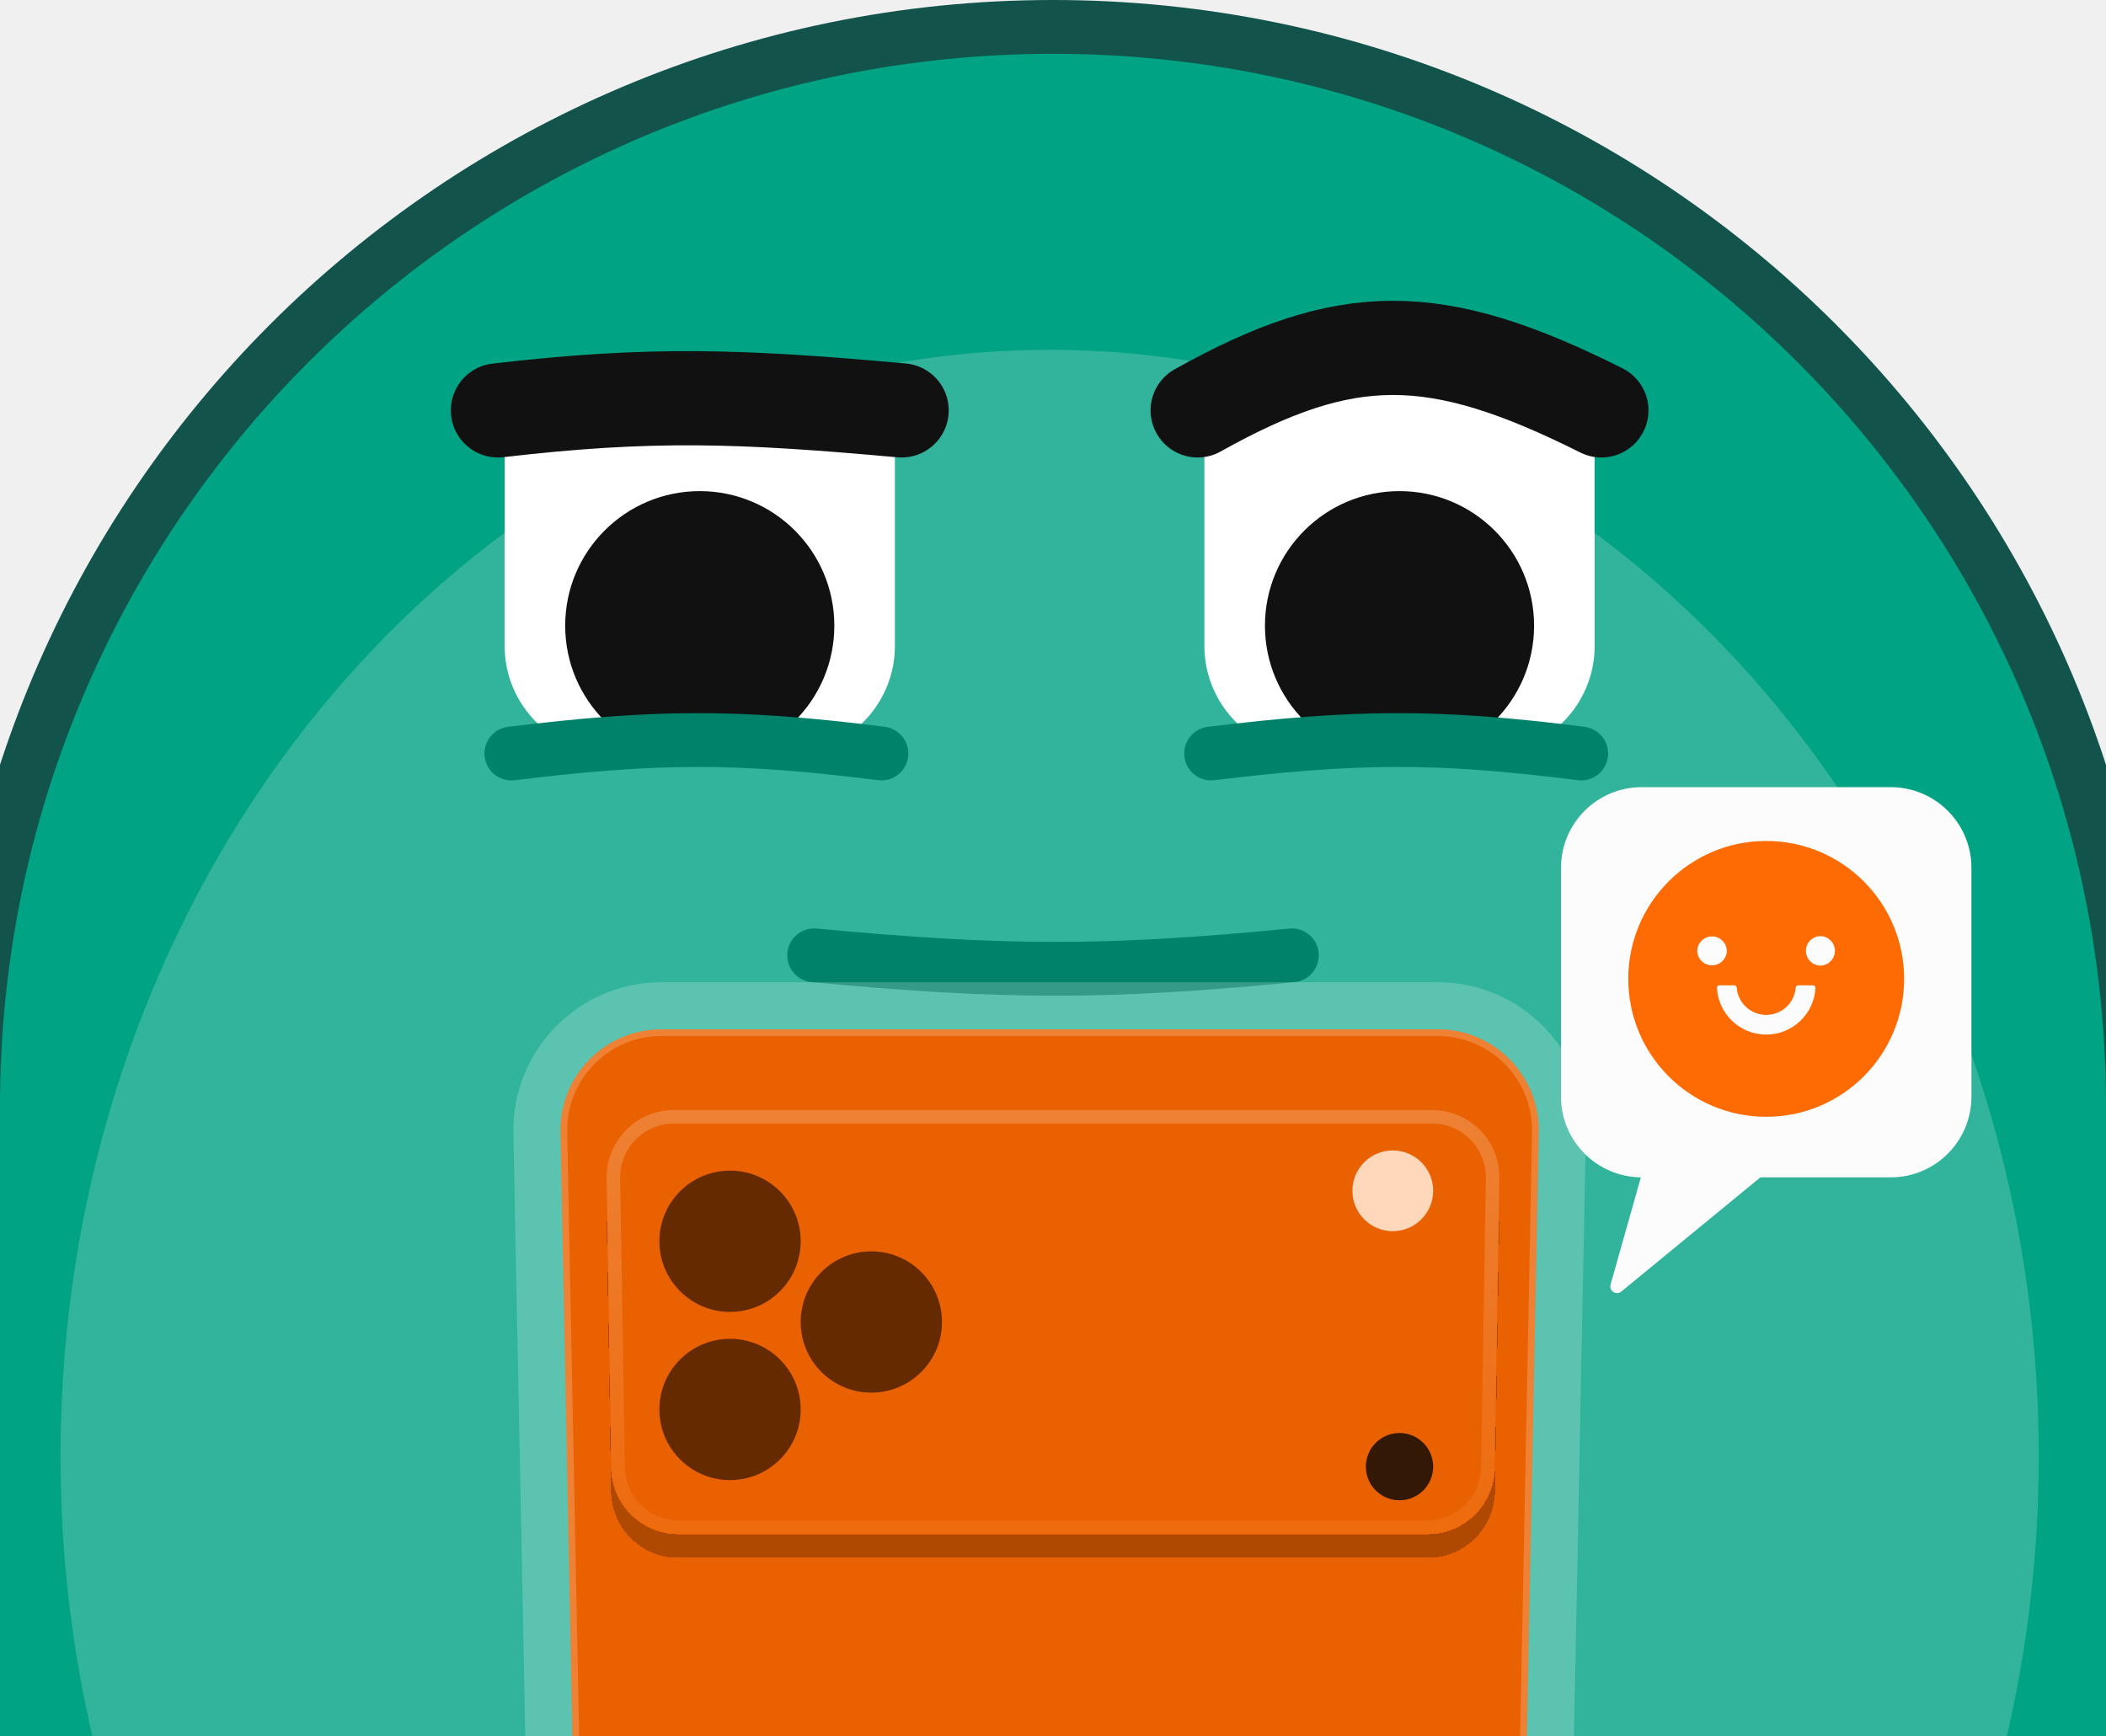
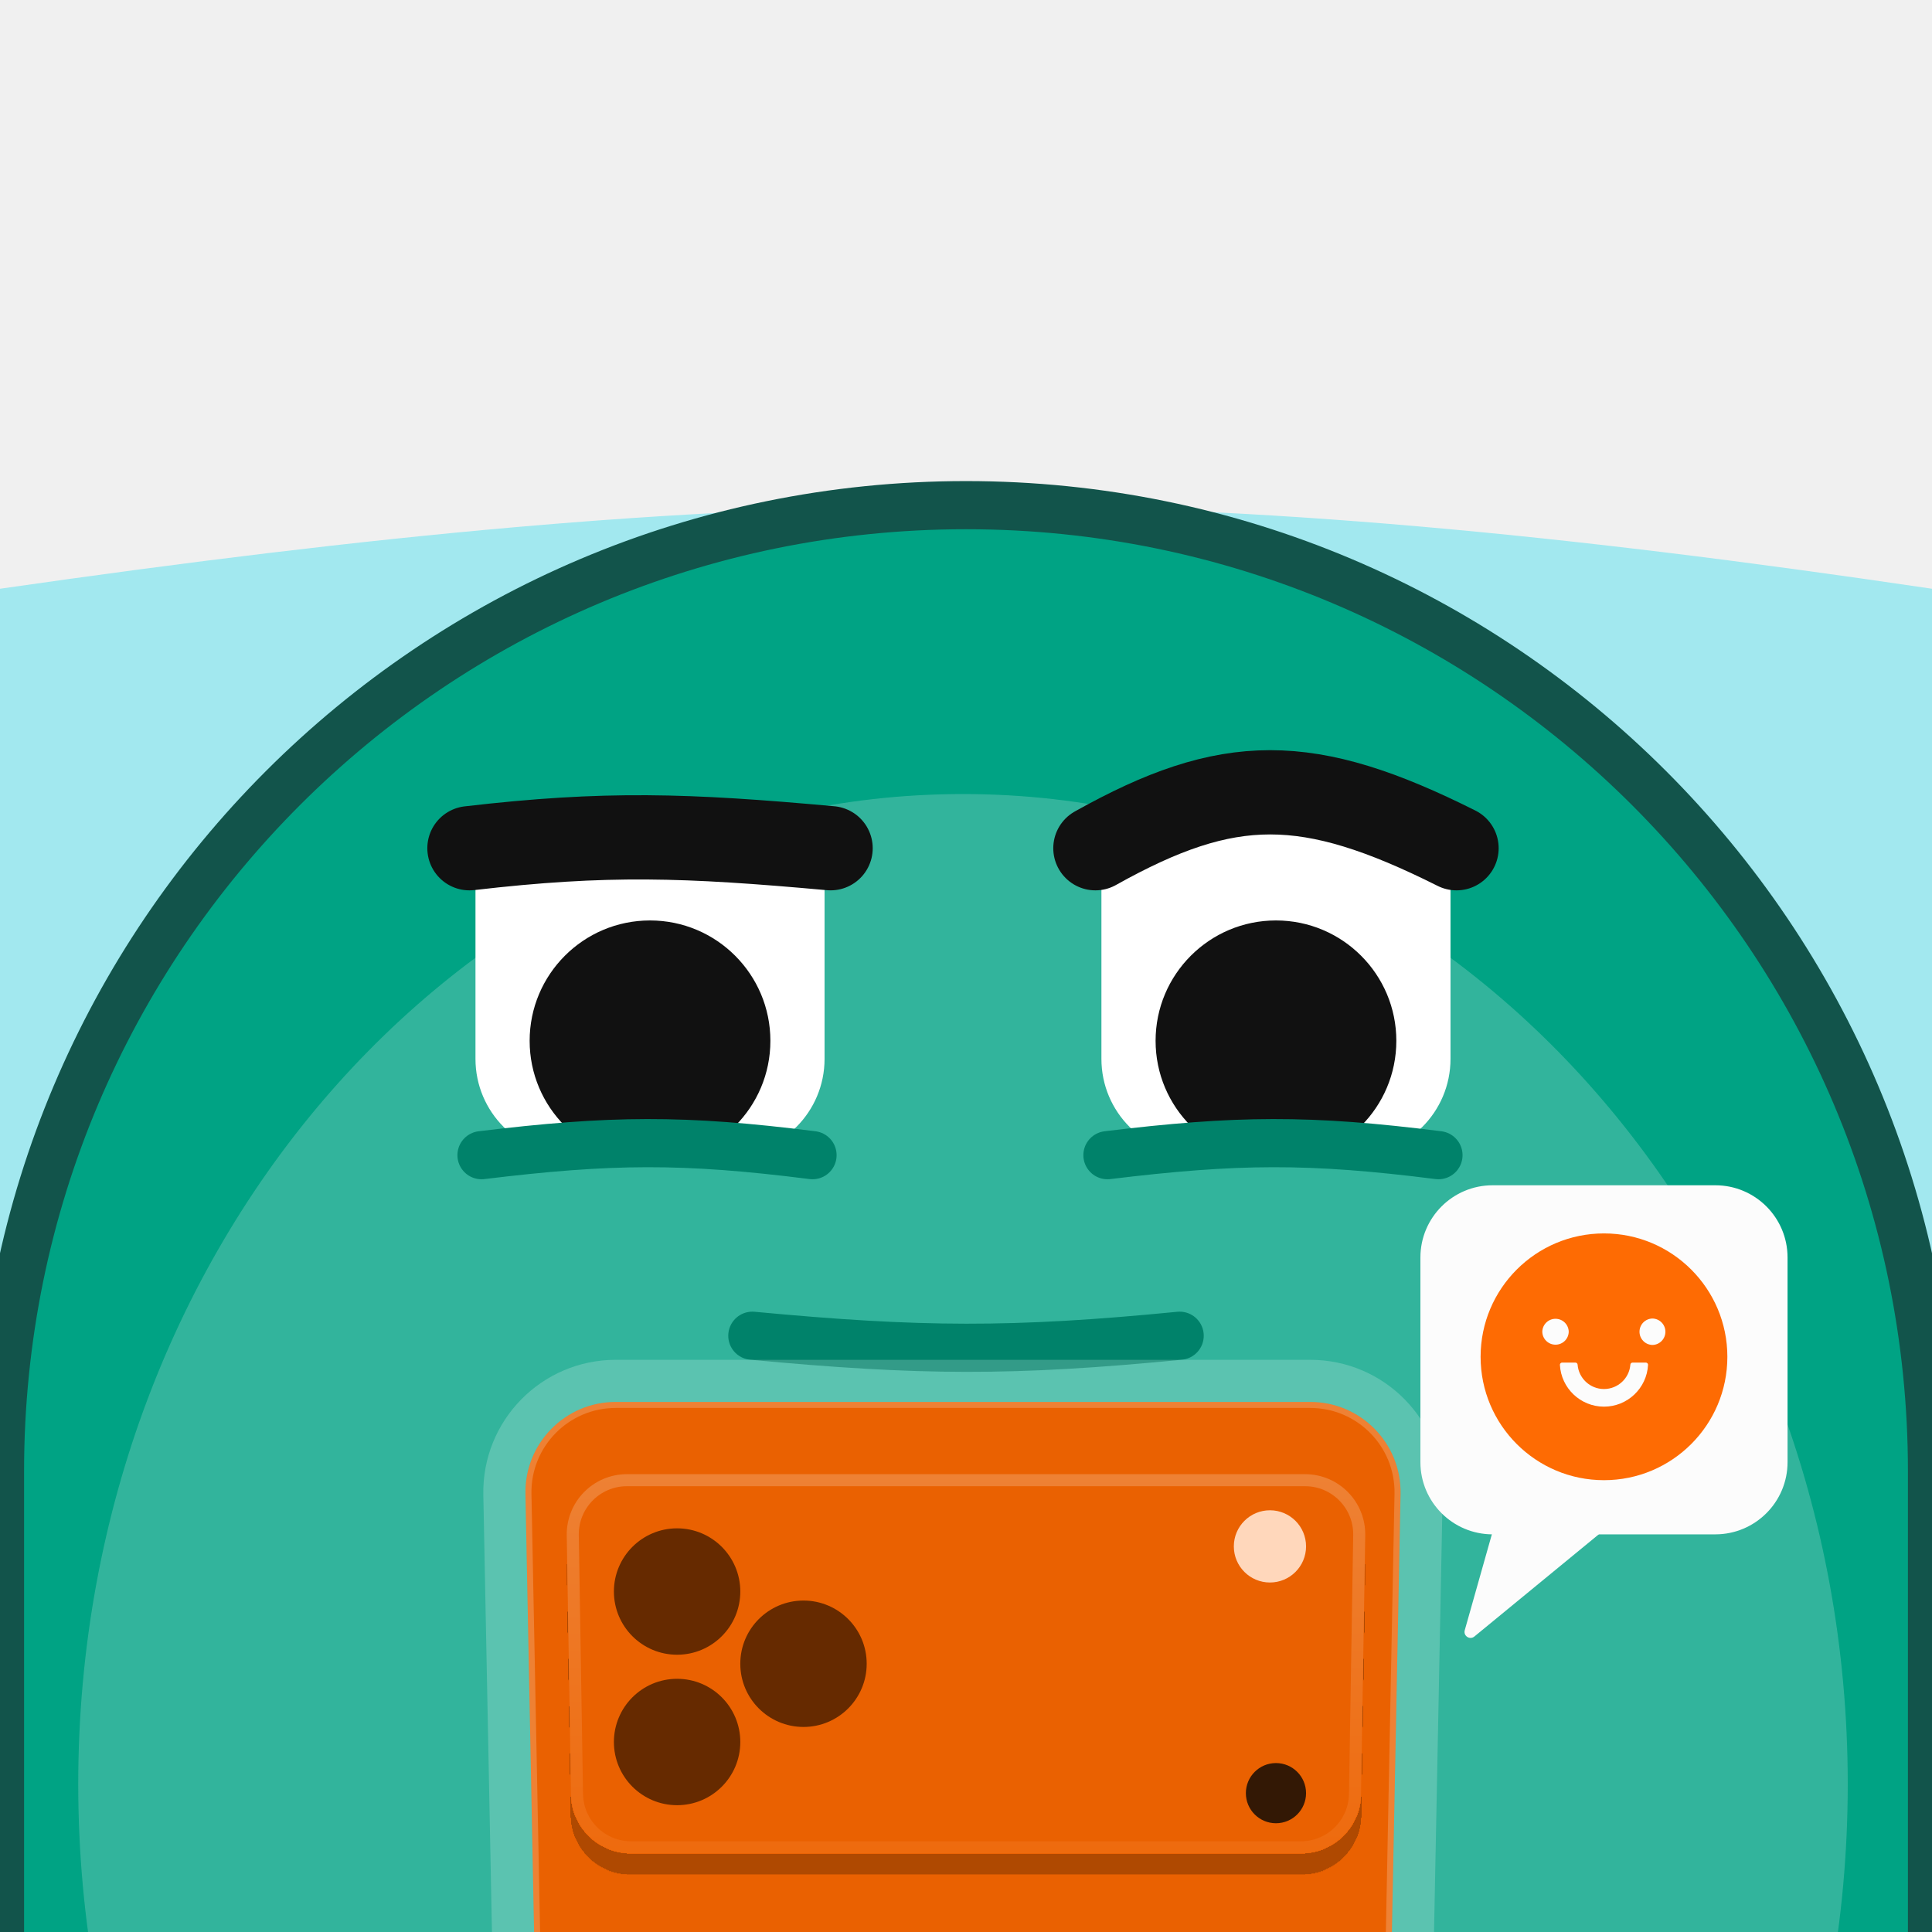
- <svg xmlns="http://www.w3.org/2000/svg" width="313" height="258" viewBox="0 0 313 258" fill="none">
-   <g clip-path="url(#clip0_157_801)">
-     <path d="M-4 164.5C-4 75.858 67.858 4 156.5 4C245.142 4 317 75.858 317 164.5V279H-4V164.5Z" fill="#00A384" />
-     <ellipse opacity="0.2" cx="156" cy="216.5" rx="147" ry="164.5" fill="#FCFCFC" />
-     <path d="M121 142C148.725 144.611 164.276 144.722 192 142" stroke="#00826A" stroke-width="8" stroke-linecap="round" />
-     <path d="M133 59H75V96C75 104.837 82.163 112 91 112H117C125.837 112 133 104.837 133 96V59Z" fill="white" />
-     <path d="M74 61C96.685 58.362 109.953 58.825 134 61" stroke="#111111" stroke-width="14" stroke-linecap="round" />
-     <circle cx="104" cy="93" r="20" fill="#111111" />
-     <path d="M76 112C97.477 109.389 109.524 109.278 131 112" stroke="#00826A" stroke-width="8" stroke-linecap="round" />
-     <path d="M179 55H237V96C237 104.837 229.837 112 221 112H195C186.163 112 179 104.837 179 96V55Z" fill="white" />
-     <path d="M178 61C200.146 48.614 213.283 48.612 238 61" stroke="#111111" stroke-width="14" stroke-linecap="round" />
-     <circle cx="208" cy="93" r="20" fill="#111111" />
-     <path d="M180 112C201.477 109.389 213.524 109.278 235 112" stroke="#00826A" stroke-width="8" stroke-linecap="round" />
-     <path d="M83.302 168.296C83.136 159.898 89.899 153 98.299 153H213.701C222.101 153 228.864 159.898 228.698 168.296L226.744 267.296C226.583 275.463 219.916 282 211.747 282H100.253C92.085 282 85.418 275.463 85.256 267.296L83.302 168.296Z" fill="#EA6101" />
-     <path d="M98.299 153.5H213.701C221.821 153.5 228.358 160.168 228.198 168.286L226.244 267.286C226.088 275.181 219.643 281.5 211.747 281.5H100.253C92.356 281.5 85.912 275.181 85.756 267.286L83.802 168.286C83.644 160.294 89.976 153.709 97.92 153.505L98.299 153.5Z" stroke="white" stroke-opacity="0.2" />
-     <path d="M213.701 149.5C224.061 149.5 232.402 158.007 232.197 168.365L230.243 267.365C230.044 277.438 221.822 285.5 211.747 285.5H100.253C90.178 285.5 81.956 277.438 81.757 267.365L79.803 168.365C79.598 158.007 87.939 149.5 98.299 149.5H213.701Z" stroke="white" stroke-opacity="0.2" stroke-width="7" />
-     <g filter="url(#filter0_d_157_801)">
-       <path d="M90.166 175.164C90.075 169.577 94.578 165 100.165 165H212.835C218.422 165 222.925 169.577 222.834 175.164L222.131 218.164C222.041 223.622 217.591 228 212.132 228H100.868C95.409 228 90.959 223.622 90.87 218.164L90.166 175.164Z" fill="#EA6101" />
-       <path d="M100.165 166H212.835C217.863 166 221.916 170.12 221.834 175.147L221.131 218.147C221.05 223.06 217.045 227 212.132 227H100.868C95.955 227 91.95 223.06 91.869 218.147L91.166 175.147C91.084 170.12 95.137 166 100.165 166Z" stroke="url(#paint0_linear_157_801)" stroke-opacity="0.2" stroke-width="2" />
+ <svg xmlns="http://www.w3.org/2000/svg" width="436" height="436" viewBox="0 0 436 436" fill="none">
+   <g clip-path="url(#clip0_1073_145)">
+     <path d="M0 132.863C170.269 108.389 265.732 107.638 436 132.863V446.997H0V132.863Z" fill="#A2E8EF" />
+     <g clip-path="url(#clip1_1073_145)">
+       <path d="M0 332C0 211.602 97.602 114 218 114V114C338.398 114 436 211.602 436 332V487.52H0V332Z" fill="#00A384" />
+       <ellipse opacity="0.2" cx="217.321" cy="402.629" rx="199.664" ry="223.433" fill="#FCFCFC" />
+       <path d="M169.782 301.439C207.439 304.986 228.561 305.136 266.218 301.439" stroke="#00826A" stroke-width="10.866" stroke-linecap="round" />
+       <path d="M186.081 188.704H107.302V238.96C107.302 250.962 117.032 260.692 129.034 260.692H164.349C176.351 260.692 186.081 250.962 186.081 238.96V188.704Z" fill="white" />
+       <path d="M105.944 191.421C136.756 187.837 154.777 188.467 187.439 191.42" stroke="#111111" stroke-width="19.016" stroke-linecap="round" />
+       <circle cx="146.691" cy="234.885" r="27.165" fill="#111111" />
+       <path d="M108.661 260.692C137.832 257.145 154.194 256.995 183.365 260.692" stroke="#00826A" stroke-width="10.866" stroke-linecap="round" />
+       <path d="M248.561 183.271H327.339V238.959C327.339 250.962 317.61 260.692 305.607 260.692H270.293C258.29 260.692 248.561 250.962 248.561 238.959V183.271Z" fill="white" />
+       <path d="M247.203 191.421C277.282 174.597 295.126 174.595 328.698 191.421" stroke="#111111" stroke-width="19.016" stroke-linecap="round" />
+       <circle cx="287.95" cy="234.885" r="27.165" fill="#111111" />
+       <path d="M249.919 260.692C279.09 257.145 295.452 256.995 324.623 260.692" stroke="#00826A" stroke-width="10.866" stroke-linecap="round" />
+       <path d="M118.579 337.156C118.353 325.749 127.539 316.38 138.948 316.38H295.694C307.103 316.38 316.289 325.749 316.064 337.156L313.409 471.623C313.19 482.717 304.135 491.595 293.039 491.595H141.603C130.507 491.595 121.452 482.717 121.233 471.623L118.579 337.156Z" fill="#EA6101" />
+       <path d="M138.949 317.059H295.694C306.723 317.059 315.602 326.116 315.384 337.143L312.73 471.61C312.518 482.333 303.765 490.916 293.04 490.916H141.603C130.877 490.916 122.123 482.333 121.912 471.61L119.257 337.143C119.04 326.116 127.92 317.059 138.949 317.059Z" stroke="white" stroke-opacity="0.2" stroke-width="1.358" />
+       <path d="M295.694 311.626C309.766 311.626 321.095 323.181 320.817 337.25L318.163 471.717C317.893 485.399 306.724 496.349 293.04 496.349H141.603C127.919 496.349 116.75 485.399 116.48 471.717L113.826 337.25C113.548 323.181 124.877 311.626 138.949 311.626H295.694Z" stroke="white" stroke-opacity="0.2" stroke-width="9.508" />
+       <g filter="url(#filter0_d_1073_145)">
+         <path d="M127.902 346.484C127.777 338.897 133.894 332.679 141.482 332.679H294.517C302.106 332.679 308.222 338.897 308.098 346.484L307.143 404.889C307.022 412.303 300.977 418.249 293.562 418.249H142.437C135.023 418.249 128.978 412.303 128.857 404.889L127.902 346.484Z" fill="#EA6101" />
+         <path d="M141.482 334.038H294.518C301.347 334.038 306.852 339.633 306.74 346.461L305.785 404.867C305.676 411.539 300.236 416.891 293.562 416.891H142.438C135.764 416.891 130.324 411.539 130.215 404.867L129.26 346.461C129.148 339.633 134.653 334.038 141.482 334.038Z" stroke="url(#paint0_linear_1073_145)" stroke-opacity="0.2" stroke-width="2.717" />
+       </g>
+       <circle cx="287.95" cy="404.667" r="6.791" fill="#331805" />
+       <circle cx="286.592" cy="348.978" r="8.15" fill="#FFD7BB" />
+       <circle cx="152.804" cy="359.165" r="14.262" fill="#662A00" />
+       <circle cx="152.804" cy="393.122" r="14.262" fill="#662A00" />
+       <circle cx="181.327" cy="375.464" r="14.262" fill="#662A00" />
+       <path d="M363.615 340.829H339.233C338.625 340.829 338.091 341.233 337.926 341.817L330.555 367.9C330.193 369.18 331.696 370.163 332.724 369.319L364.477 343.236C365.462 342.427 364.89 340.829 363.615 340.829Z" fill="#FCFCFC" />
+       <rect x="320.548" y="267.483" width="82.854" height="78.779" rx="16.299" fill="#FCFCFC" />
+       <path d="M361.975 278.349C346.599 278.349 334.131 290.817 334.131 306.193C334.131 321.57 346.599 334.037 361.975 334.037C377.352 334.037 389.819 321.57 389.819 306.193C389.819 290.817 377.352 278.349 361.975 278.349ZM348.053 300.537C348.069 299.757 348.39 299.013 348.948 298.467C349.506 297.92 350.255 297.614 351.036 297.614C351.817 297.614 352.567 297.92 353.125 298.467C353.682 299.013 354.004 299.757 354.02 300.537C354.004 301.318 353.682 302.061 353.125 302.608C352.567 303.154 351.817 303.46 351.036 303.46C350.255 303.46 349.506 303.154 348.948 302.608C348.39 302.061 348.069 301.318 348.053 300.537ZM361.975 317.443C356.661 317.443 352.304 313.26 352.031 308.02C352.027 307.953 352.038 307.886 352.061 307.822C352.085 307.759 352.121 307.701 352.167 307.653C352.214 307.604 352.27 307.565 352.332 307.538C352.394 307.512 352.461 307.498 352.528 307.498H355.517C355.779 307.498 356.002 307.697 356.021 307.958C356.257 311.035 358.836 313.465 361.975 313.465C365.114 313.465 367.699 311.035 367.929 307.958C367.948 307.697 368.172 307.498 368.433 307.498H371.422C371.49 307.498 371.556 307.512 371.618 307.538C371.68 307.565 371.736 307.604 371.783 307.653C371.829 307.701 371.866 307.759 371.889 307.822C371.912 307.886 371.923 307.953 371.919 308.02C371.646 313.26 367.289 317.443 361.975 317.443ZM372.914 303.521C372.133 303.505 371.39 303.183 370.843 302.626C370.297 302.068 369.991 301.318 369.991 300.537C369.991 299.756 370.297 299.007 370.843 298.449C371.39 297.891 372.133 297.57 372.914 297.554C373.695 297.57 374.438 297.891 374.984 298.449C375.531 299.007 375.837 299.756 375.837 300.537C375.837 301.318 375.531 302.068 374.984 302.626C374.438 303.183 373.695 303.505 372.914 303.521Z" fill="#FE6B03" />
    </g>
-     <circle cx="208" cy="218" r="5" fill="#331805" />
-     <circle cx="207" cy="177" r="6" fill="#FFD7BB" />
-     <circle cx="108.5" cy="184.5" r="10.5" fill="#662A00" />
-     <circle cx="108.5" cy="209.5" r="10.5" fill="#662A00" />
-     <circle cx="129.5" cy="196.5" r="10.5" fill="#662A00" />
-     <path d="M263.707 171H245.757C245.309 171 244.916 171.297 244.794 171.728L239.367 190.931C239.101 191.873 240.208 192.597 240.964 191.976L264.342 172.773C265.067 172.177 264.646 171 263.707 171Z" fill="#FCFCFC" />
-     <rect x="232" y="117" width="61" height="58" rx="12" fill="#FCFCFC" />
-     <path d="M262.5 125C251.179 125 242 134.179 242 145.5C242 156.821 251.179 166 262.5 166C273.821 166 283 156.821 283 145.5C283 134.179 273.821 125 262.5 125ZM252.25 141.336C252.262 140.761 252.498 140.214 252.909 139.812C253.32 139.409 253.872 139.184 254.446 139.184C255.021 139.184 255.573 139.409 255.984 139.812C256.395 140.214 256.631 140.761 256.643 141.336C256.631 141.911 256.395 142.458 255.984 142.86C255.573 143.263 255.021 143.488 254.446 143.488C253.872 143.488 253.32 143.263 252.909 142.86C252.498 142.458 252.262 141.911 252.25 141.336ZM262.5 153.782C258.588 153.782 255.38 150.703 255.179 146.845C255.176 146.796 255.184 146.746 255.201 146.7C255.218 146.653 255.245 146.611 255.279 146.575C255.313 146.539 255.355 146.51 255.4 146.49C255.446 146.471 255.495 146.461 255.545 146.461H257.746C257.938 146.461 258.103 146.607 258.116 146.8C258.29 149.065 260.189 150.854 262.5 150.854C264.811 150.854 266.714 149.065 266.884 146.8C266.897 146.607 267.062 146.461 267.254 146.461H269.455C269.505 146.461 269.554 146.471 269.6 146.49C269.645 146.51 269.687 146.539 269.721 146.575C269.755 146.611 269.782 146.653 269.799 146.7C269.816 146.746 269.824 146.796 269.821 146.845C269.62 150.703 266.412 153.782 262.5 153.782ZM270.554 143.532C269.979 143.521 269.432 143.284 269.029 142.873C268.627 142.463 268.402 141.911 268.402 141.336C268.402 140.761 268.627 140.209 269.029 139.798C269.432 139.388 269.979 139.151 270.554 139.14C271.128 139.151 271.676 139.388 272.078 139.798C272.48 140.209 272.706 140.761 272.706 141.336C272.706 141.911 272.48 142.463 272.078 142.873C271.676 143.284 271.128 143.521 270.554 143.532Z" fill="#FE6B03" />
+     <path d="M0 332C0 211.602 97.602 114 218 114V114C338.398 114 436 211.602 436 332V487.52H0V332Z" stroke="#12544B" stroke-width="10.866" />
  </g>
-   <path d="M-4 164.5C-4 75.858 67.858 4 156.5 4C245.142 4 317 75.858 317 164.5V279H-4V164.5Z" stroke="#12544B" stroke-width="8" />
  <defs>
-     <filter id="filter0_d_157_801" x="90.165" y="165" width="132.67" height="66.5" filterUnits="userSpaceOnUse" color-interpolation-filters="sRGB">
+     <filter id="filter0_d_1073_145" x="127.9" y="332.679" width="180.2" height="90.324" filterUnits="userSpaceOnUse" color-interpolation-filters="sRGB">
      <feFlood flood-opacity="0" result="BackgroundImageFix" />
      <feColorMatrix in="SourceAlpha" type="matrix" values="0 0 0 0 0 0 0 0 0 0 0 0 0 0 0 0 0 0 127 0" result="hardAlpha" />
-       <feOffset dy="3.5" />
+       <feOffset dy="4.754" />
      <feComposite in2="hardAlpha" operator="out" />
      <feColorMatrix type="matrix" values="0 0 0 0 0 0 0 0 0 0 0 0 0 0 0 0 0 0 0.25 0" />
-       <feBlend mode="normal" in2="BackgroundImageFix" result="effect1_dropShadow_157_801" />
-       <feBlend mode="normal" in="SourceGraphic" in2="effect1_dropShadow_157_801" result="shape" />
+       <feBlend mode="normal" in2="BackgroundImageFix" result="effect1_dropShadow_1073_145" />
+       <feBlend mode="normal" in="SourceGraphic" in2="effect1_dropShadow_1073_145" result="shape" />
    </filter>
-     <linearGradient id="paint0_linear_157_801" x1="156.029" y1="165" x2="156.029" y2="248" gradientUnits="userSpaceOnUse">
+     <linearGradient id="paint0_linear_1073_145" x1="217.36" y1="332.679" x2="217.36" y2="445.414" gradientUnits="userSpaceOnUse">
      <stop stop-color="white" />
      <stop offset="1" stop-color="#FE6B03" />
    </linearGradient>
-     <clipPath id="clip0_157_801">
-       <path d="M-4 164.5C-4 75.858 67.858 4 156.5 4C245.142 4 317 75.858 317 164.5V279H-4V164.5Z" fill="white" />
+     <clipPath id="clip0_1073_145">
+       <rect width="436" height="436" fill="white" />
+     </clipPath>
+     <clipPath id="clip1_1073_145">
+       <path d="M0 332C0 211.602 97.602 114 218 114V114C338.398 114 436 211.602 436 332V487.52H0V332Z" fill="white" />
    </clipPath>
  </defs>
</svg>
